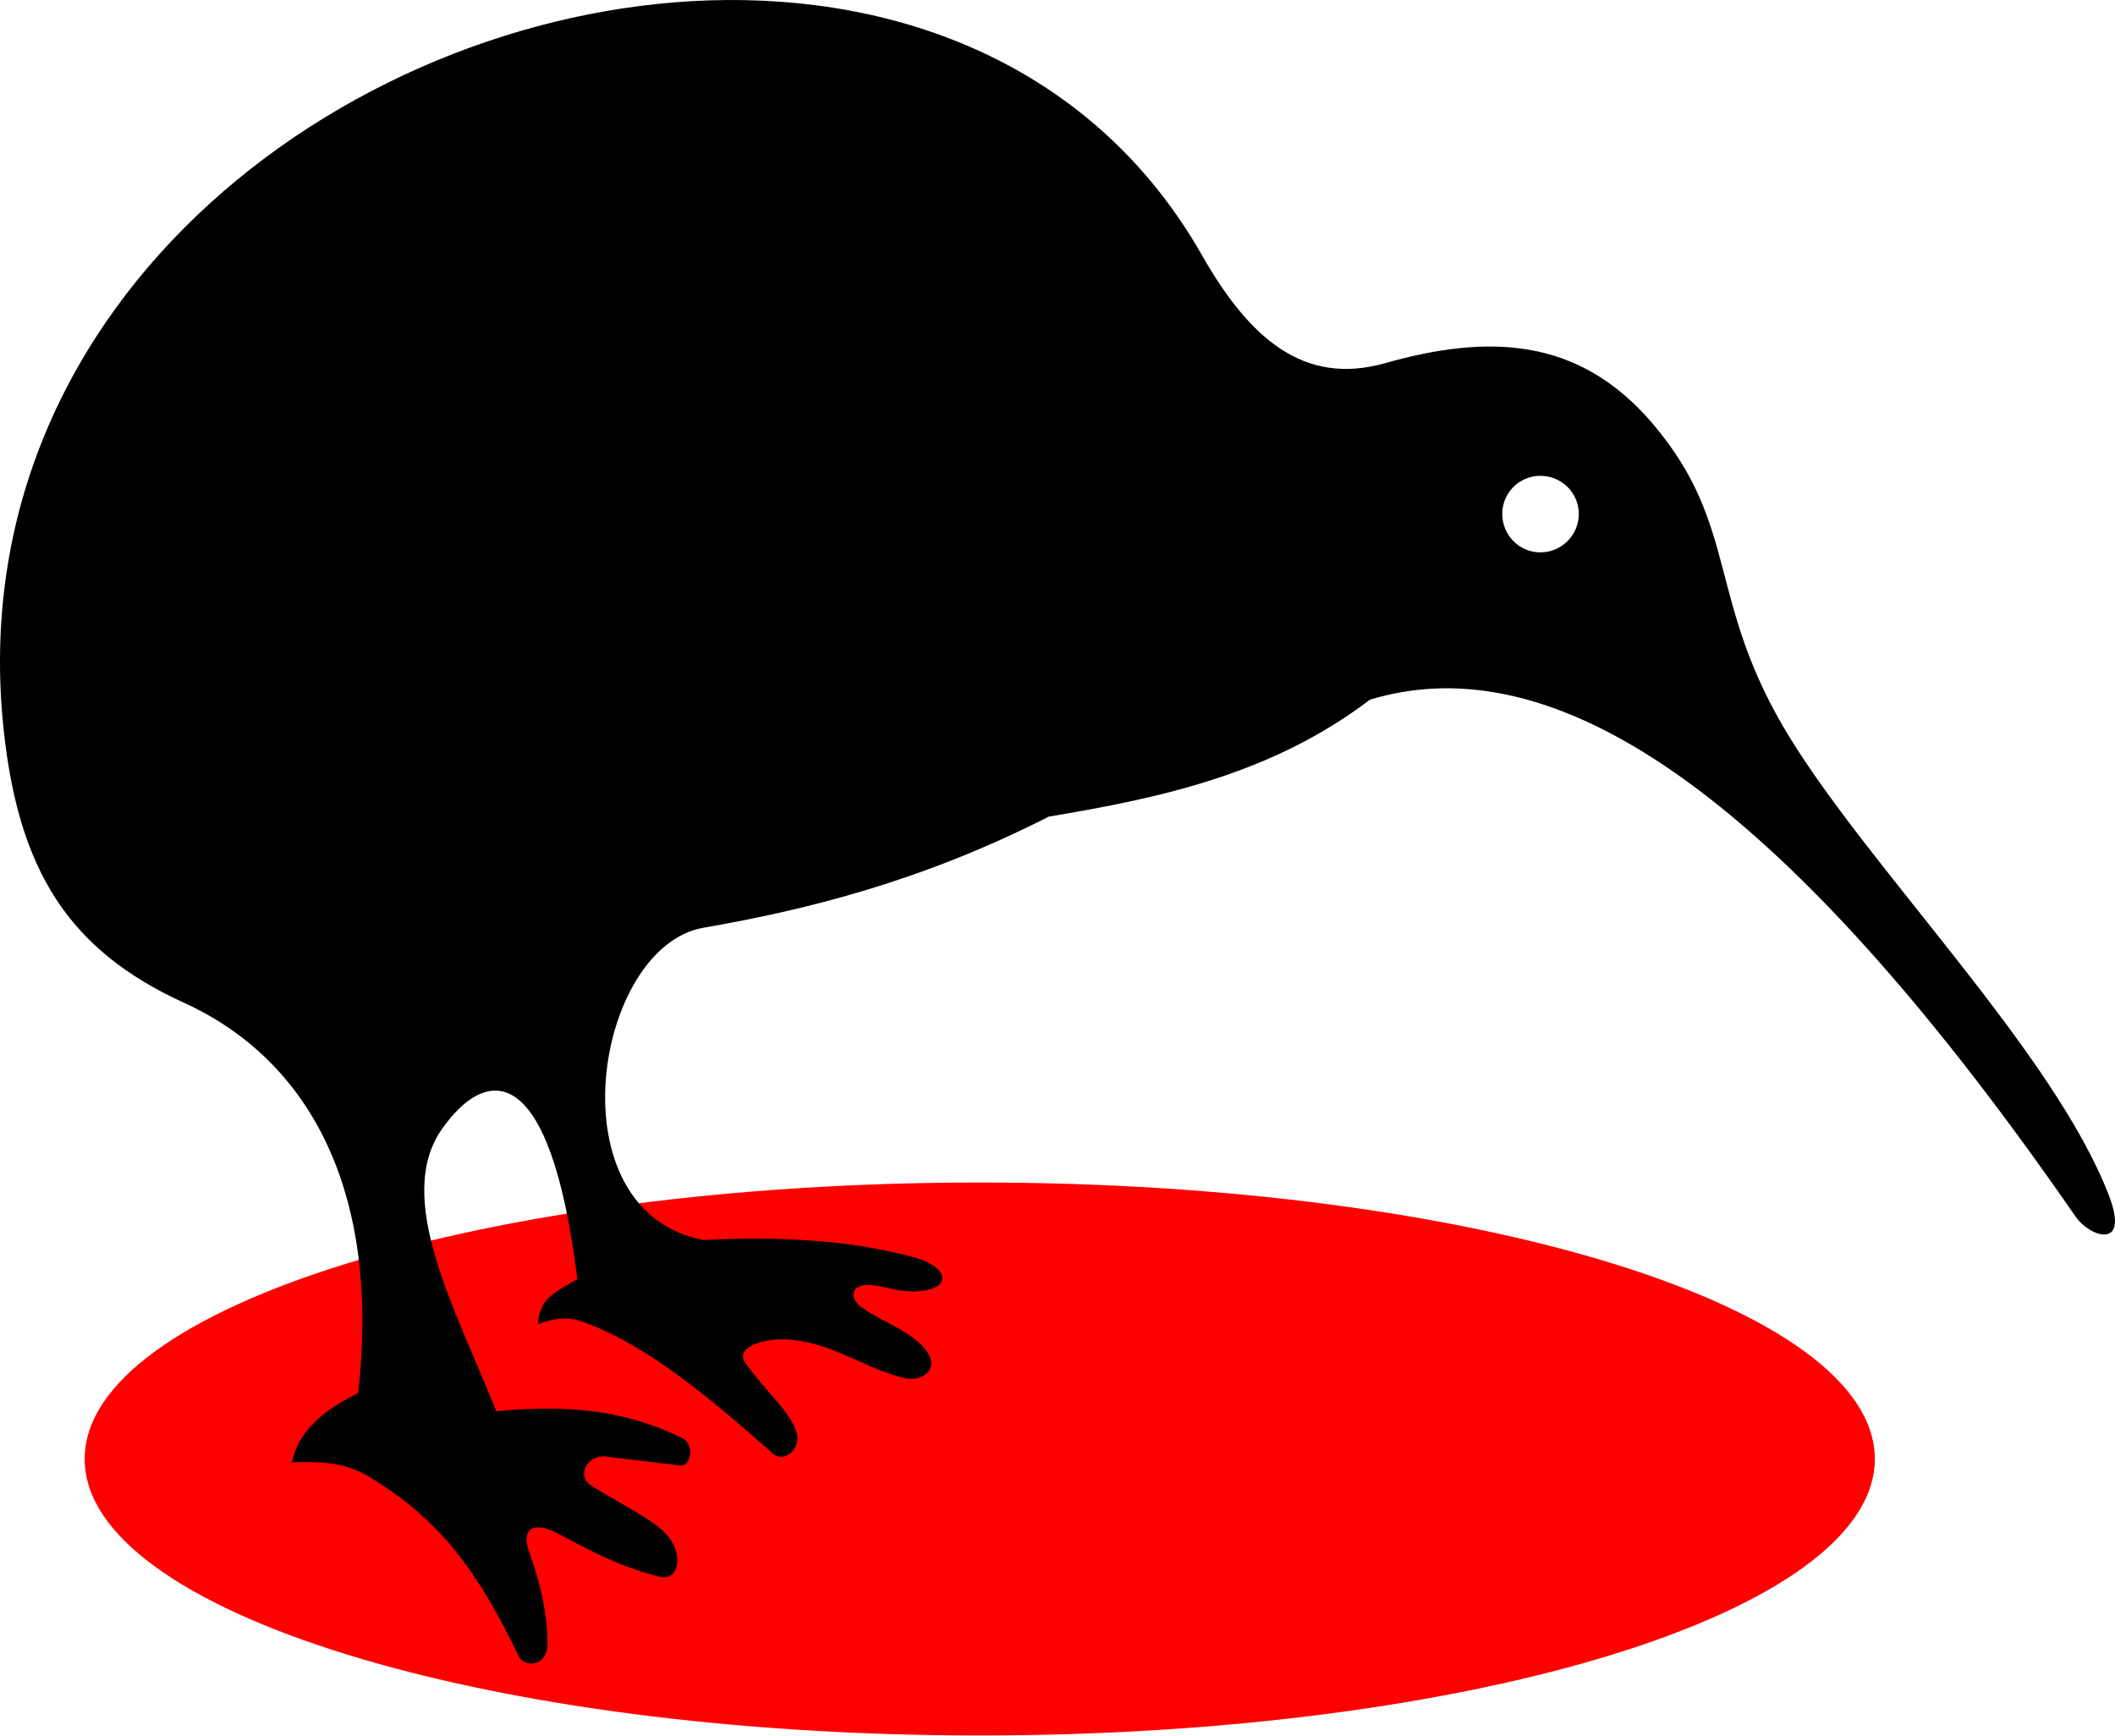
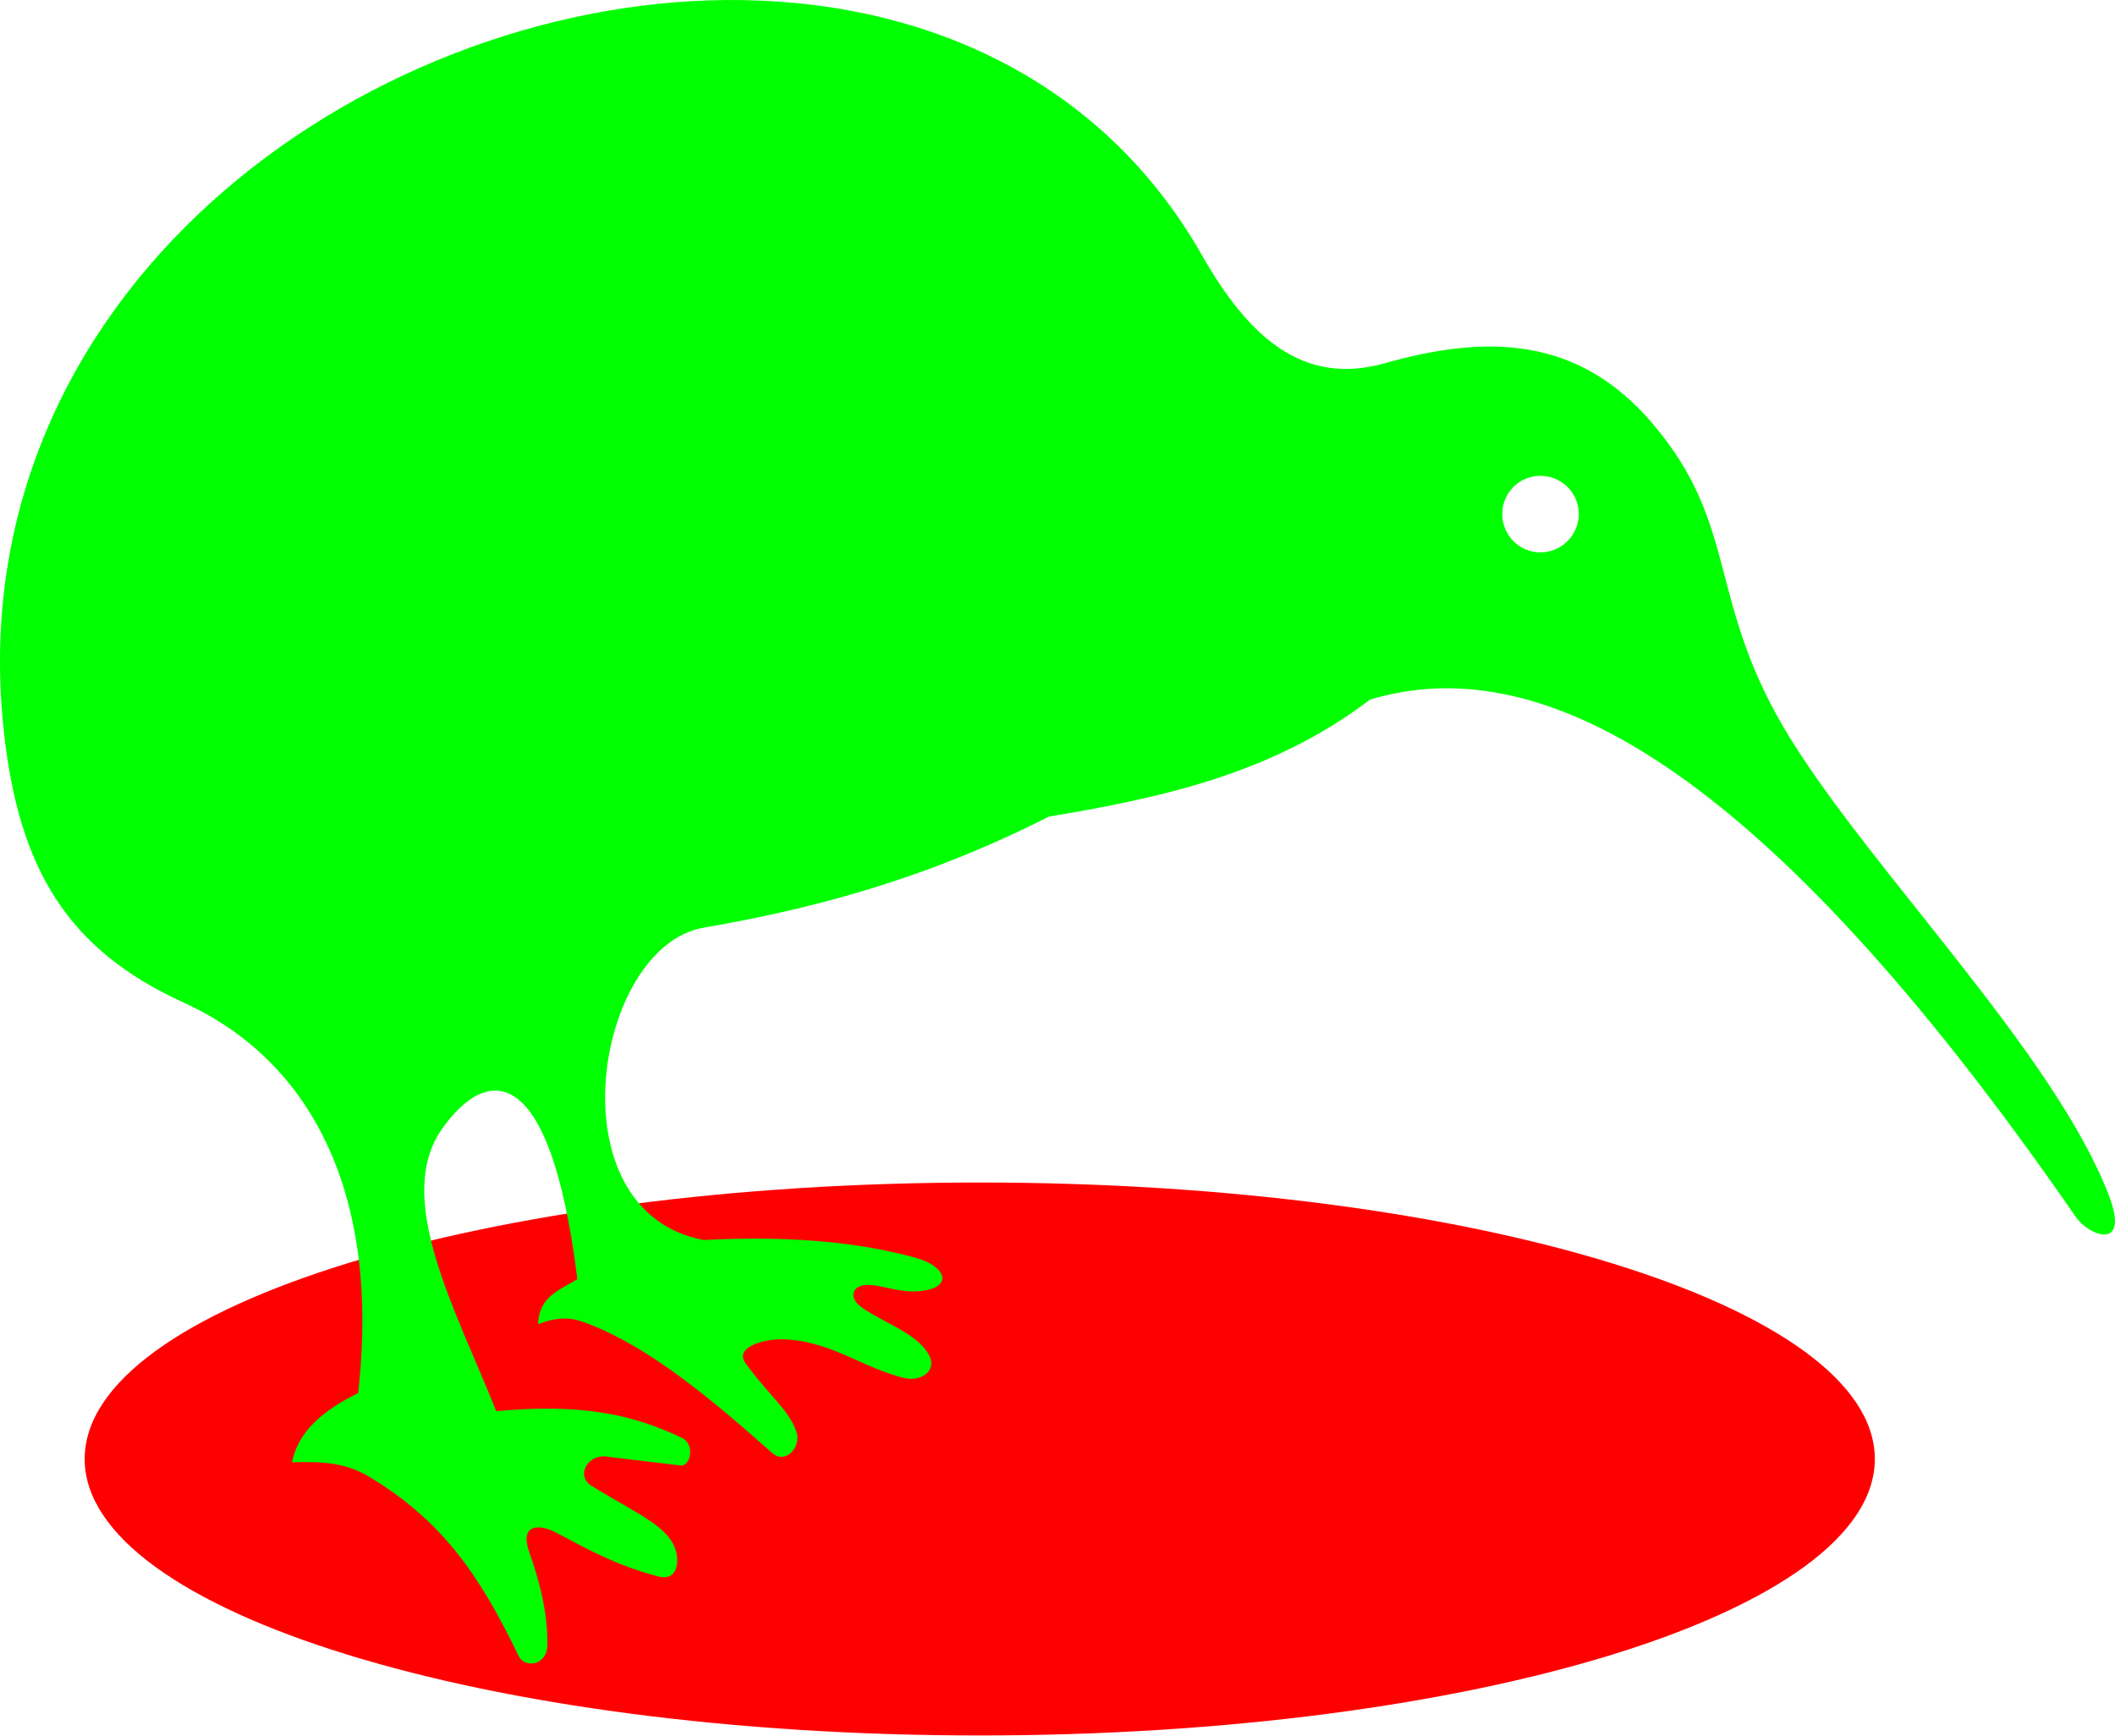
<svg xmlns="http://www.w3.org/2000/svg" version="1.1" id="Layer_1" x="0px" y="0px" width="612px" height="502.174px" viewBox="0 65.326 612 502.174" enable-background="new 0 65.326 612 502.174" xml:space="preserve">
  <ellipse fill="#ff0000" cx="283.5" cy="487.5" rx="259" ry="80" />
-   <path id="bird" d="M210.333,65.331C104.367,66.105-12.349,150.637,1.056,276.449c4.303,40.393,18.533,63.704,52.171,79.03  c36.307,16.544,57.022,54.556,50.406,112.954c-9.935,4.88-17.405,11.031-19.132,20.015c7.531-0.17,14.943-0.312,22.59,4.341  c20.333,12.375,31.296,27.363,42.979,51.72c1.714,3.572,8.192,2.849,8.312-3.078c0.17-8.467-1.856-17.454-5.226-26.933  c-2.955-8.313,3.059-7.985,6.917-6.106c6.399,3.115,16.334,9.43,30.39,13.098c5.392,1.407,5.995-3.877,5.224-6.991  c-1.864-7.522-11.009-10.862-24.519-19.229c-4.82-2.984-0.927-9.736,5.168-8.351l20.234,2.415c3.359,0.763,4.555-6.114,0.882-7.875  c-14.198-6.804-28.897-10.098-53.864-7.799c-11.617-29.265-29.811-61.617-15.674-81.681c12.639-17.938,31.216-20.74,39.147,43.489  c-5.002,3.107-11.215,5.031-11.332,13.024c7.201-2.845,11.207-1.399,14.791,0c17.912,6.998,35.462,21.826,52.982,37.309  c3.739,3.303,8.413-1.718,6.991-6.034c-2.138-6.494-8.053-10.659-14.791-20.016c-3.239-4.495,5.03-7.045,10.886-6.876  c13.849,0.396,22.886,8.268,35.177,11.218c4.483,1.076,9.741-1.964,6.917-6.917c-3.472-6.085-13.015-9.124-19.18-13.413  c-4.357-3.029-3.025-7.132,2.697-6.602c3.905,0.361,8.478,2.271,13.908,1.767c9.946-0.925,7.717-7.169-0.883-9.566  c-19.036-5.304-39.891-6.311-61.665-5.225c-43.837-8.358-31.554-84.887,0-90.363c29.571-5.132,62.966-13.339,99.928-32.156  c32.668-5.429,64.835-12.446,92.939-33.85c48.106-14.469,111.903,16.113,204.241,149.695c3.926,5.681,15.819,9.94,9.524-6.351  c-15.893-41.125-68.176-93.328-92.13-132.085c-24.581-39.774-14.34-61.243-39.957-91.247  c-21.326-24.978-47.502-25.803-77.339-17.365c-23.461,6.634-39.234-7.117-52.98-31.273C318.42,87.525,265.838,64.927,210.333,65.331  z M445.731,203.01c6.12,0,11.112,4.919,11.112,11.038c0,6.119-4.994,11.111-11.112,11.111s-11.038-4.994-11.038-11.111  C434.693,207.929,439.613,203.01,445.731,203.01z" />
+   <path id="bird" d="M210.333,65.331C104.367,66.105-12.349,150.637,1.056,276.449c4.303,40.393,18.533,63.704,52.171,79.03  c36.307,16.544,57.022,54.556,50.406,112.954c-9.935,4.88-17.405,11.031-19.132,20.015c7.531-0.17,14.943-0.312,22.59,4.341  c20.333,12.375,31.296,27.363,42.979,51.72c1.714,3.572,8.192,2.849,8.312-3.078c0.17-8.467-1.856-17.454-5.226-26.933  c-2.955-8.313,3.059-7.985,6.917-6.106c6.399,3.115,16.334,9.43,30.39,13.098c5.392,1.407,5.995-3.877,5.224-6.991  c-1.864-7.522-11.009-10.862-24.519-19.229c-4.82-2.984-0.927-9.736,5.168-8.351l20.234,2.415c3.359,0.763,4.555-6.114,0.882-7.875  c-14.198-6.804-28.897-10.098-53.864-7.799c-11.617-29.265-29.811-61.617-15.674-81.681c12.639-17.938,31.216-20.74,39.147,43.489  c-5.002,3.107-11.215,5.031-11.332,13.024c7.201-2.845,11.207-1.399,14.791,0c17.912,6.998,35.462,21.826,52.982,37.309  c3.739,3.303,8.413-1.718,6.991-6.034c-2.138-6.494-8.053-10.659-14.791-20.016c-3.239-4.495,5.03-7.045,10.886-6.876  c13.849,0.396,22.886,8.268,35.177,11.218c4.483,1.076,9.741-1.964,6.917-6.917c-3.472-6.085-13.015-9.124-19.18-13.413  c-4.357-3.029-3.025-7.132,2.697-6.602c3.905,0.361,8.478,2.271,13.908,1.767c9.946-0.925,7.717-7.169-0.883-9.566  c-19.036-5.304-39.891-6.311-61.665-5.225c-43.837-8.358-31.554-84.887,0-90.363c29.571-5.132,62.966-13.339,99.928-32.156  c32.668-5.429,64.835-12.446,92.939-33.85c48.106-14.469,111.903,16.113,204.241,149.695c3.926,5.681,15.819,9.94,9.524-6.351  c-15.893-41.125-68.176-93.328-92.13-132.085c-24.581-39.774-14.34-61.243-39.957-91.247  c-21.326-24.978-47.502-25.803-77.339-17.365c-23.461,6.634-39.234-7.117-52.98-31.273C318.42,87.525,265.838,64.927,210.333,65.331  z M445.731,203.01c6.12,0,11.112,4.919,11.112,11.038c0,6.119-4.994,11.111-11.112,11.111s-11.038-4.994-11.038-11.111  C434.693,207.929,439.613,203.01,445.731,203.01z" fill="#00ff00" />
</svg>
